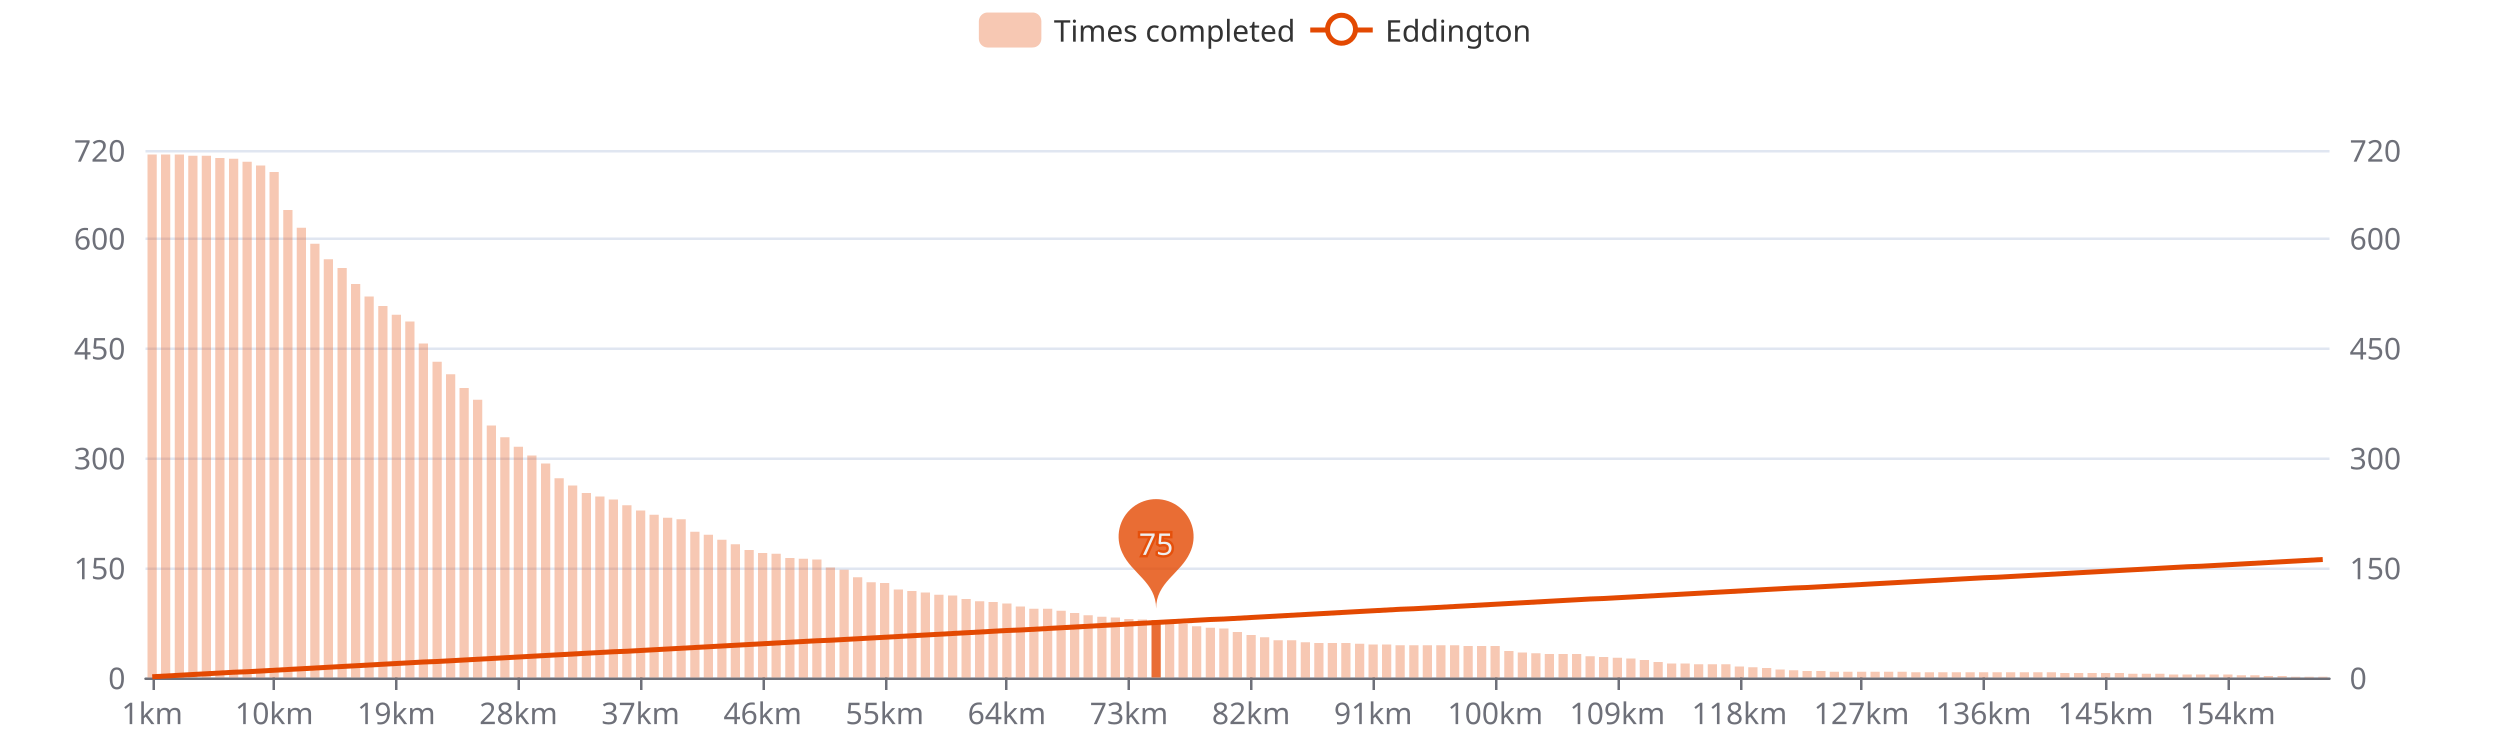
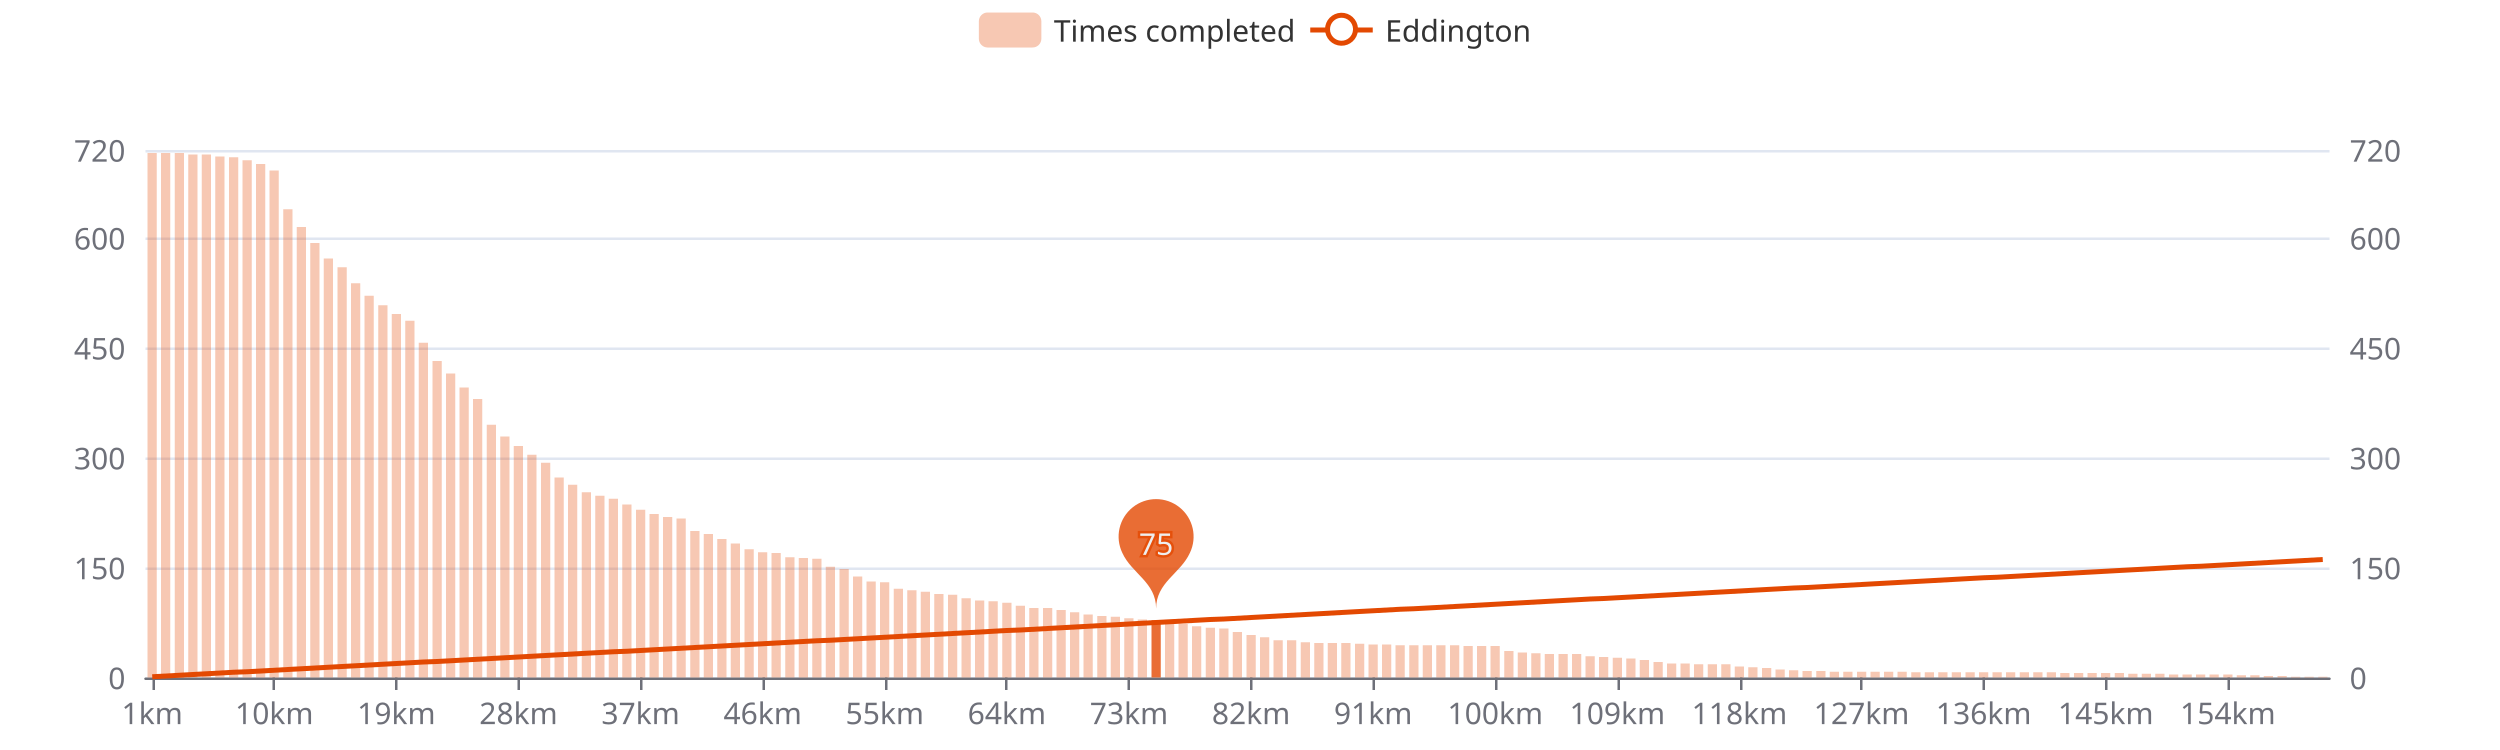
<svg xmlns="http://www.w3.org/2000/svg" width="1000" height="300" version="1.1" baseProfile="full" viewBox="0 0 1000 300">
  <rect width="1000" height="300" x="0" y="0" id="0" fill="#ffffff" />
  <path d="M58.2 271.5L931.8 271.5" fill="none" stroke="#E0E6F1" />
  <path d="M58.2 227.5L931.8 227.5" fill="none" stroke="#E0E6F1" />
  <path d="M58.2 183.5L931.8 183.5" fill="none" stroke="#E0E6F1" />
  <path d="M58.2 139.5L931.8 139.5" fill="none" stroke="#E0E6F1" />
  <path d="M58.2 95.5L931.8 95.5" fill="none" stroke="#E0E6F1" />
  <path d="M58.2 60.5L931.8 60.5" fill="none" stroke="#E0E6F1" />
  <path d="M58.2 271.5L931.8 271.5" fill="none" stroke="#6E7079" stroke-linecap="round" />
  <path d="M61.5 271L61.5 276" fill="none" stroke="#6E7079" />
  <path d="M109.5 271L109.5 276" fill="none" stroke="#6E7079" />
  <path d="M158.5 271L158.5 276" fill="none" stroke="#6E7079" />
  <path d="M207.5 271L207.5 276" fill="none" stroke="#6E7079" />
  <path d="M256.5 271L256.5 276" fill="none" stroke="#6E7079" />
  <path d="M305.5 271L305.5 276" fill="none" stroke="#6E7079" />
  <path d="M354.5 271L354.5 276" fill="none" stroke="#6E7079" />
  <path d="M402.5 271L402.5 276" fill="none" stroke="#6E7079" />
  <path d="M451.5 271L451.5 276" fill="none" stroke="#6E7079" />
  <path d="M500.5 271L500.5 276" fill="none" stroke="#6E7079" />
  <path d="M549.5 271L549.5 276" fill="none" stroke="#6E7079" />
  <path d="M598.5 271L598.5 276" fill="none" stroke="#6E7079" />
  <path d="M647.5 271L647.5 276" fill="none" stroke="#6E7079" />
  <path d="M696.5 271L696.5 276" fill="none" stroke="#6E7079" />
  <path d="M744.5 271L744.5 276" fill="none" stroke="#6E7079" />
  <path d="M793.5 271L793.5 276" fill="none" stroke="#6E7079" />
  <path d="M842.5 271L842.5 276" fill="none" stroke="#6E7079" />
  <path d="M891.5 271L891.5 276" fill="none" stroke="#6E7079" />
  <text dominant-baseline="central" text-anchor="end" style="font-size:12px;font-family:sans-serif;" transform="translate(50.16 271)" fill="#6E7079">0</text>
  <text dominant-baseline="central" text-anchor="end" style="font-size:12px;font-family:sans-serif;" transform="translate(50.16 227.0417)" fill="#6E7079">150</text>
  <text dominant-baseline="central" text-anchor="end" style="font-size:12px;font-family:sans-serif;" transform="translate(50.16 183.0833)" fill="#6E7079">300</text>
  <text dominant-baseline="central" text-anchor="end" style="font-size:12px;font-family:sans-serif;" transform="translate(50.16 139.125)" fill="#6E7079">450</text>
  <text dominant-baseline="central" text-anchor="end" style="font-size:12px;font-family:sans-serif;" transform="translate(50.16 95.1667)" fill="#6E7079">600</text>
  <text dominant-baseline="central" text-anchor="end" style="font-size:12px;font-family:sans-serif;" transform="translate(50.16 60)" fill="#6E7079">720</text>
  <text dominant-baseline="central" text-anchor="start" style="font-size:12px;font-family:sans-serif;" transform="translate(939.84 271)" fill="#6E7079">0</text>
  <text dominant-baseline="central" text-anchor="start" style="font-size:12px;font-family:sans-serif;" transform="translate(939.84 227.0417)" fill="#6E7079">150</text>
  <text dominant-baseline="central" text-anchor="start" style="font-size:12px;font-family:sans-serif;" transform="translate(939.84 183.0833)" fill="#6E7079">300</text>
  <text dominant-baseline="central" text-anchor="start" style="font-size:12px;font-family:sans-serif;" transform="translate(939.84 139.125)" fill="#6E7079">450</text>
  <text dominant-baseline="central" text-anchor="start" style="font-size:12px;font-family:sans-serif;" transform="translate(939.84 95.1667)" fill="#6E7079">600</text>
  <text dominant-baseline="central" text-anchor="start" style="font-size:12px;font-family:sans-serif;" transform="translate(939.84 60)" fill="#6E7079">720</text>
  <text dominant-baseline="central" text-anchor="middle" style="font-size:12px;font-family:sans-serif;" y="6" transform="translate(60.8733 279)" fill="#6E7079">1km</text>
  <text dominant-baseline="central" text-anchor="middle" style="font-size:12px;font-family:sans-serif;" y="6" transform="translate(109.7125 279)" fill="#6E7079">10km</text>
  <text dominant-baseline="central" text-anchor="middle" style="font-size:12px;font-family:sans-serif;" y="6" transform="translate(158.5518 279)" fill="#6E7079">19km</text>
  <text dominant-baseline="central" text-anchor="middle" style="font-size:12px;font-family:sans-serif;" y="6" transform="translate(207.3911 279)" fill="#6E7079">28km</text>
  <text dominant-baseline="central" text-anchor="middle" style="font-size:12px;font-family:sans-serif;" y="6" transform="translate(256.2303 279)" fill="#6E7079">37km</text>
  <text dominant-baseline="central" text-anchor="middle" style="font-size:12px;font-family:sans-serif;" y="6" transform="translate(305.0696 279)" fill="#6E7079">46km</text>
  <text dominant-baseline="central" text-anchor="middle" style="font-size:12px;font-family:sans-serif;" y="6" transform="translate(353.9088 279)" fill="#6E7079">55km</text>
  <text dominant-baseline="central" text-anchor="middle" style="font-size:12px;font-family:sans-serif;" y="6" transform="translate(402.7481 279)" fill="#6E7079">64km</text>
  <text dominant-baseline="central" text-anchor="middle" style="font-size:12px;font-family:sans-serif;" y="6" transform="translate(451.5873 279)" fill="#6E7079">73km</text>
  <text dominant-baseline="central" text-anchor="middle" style="font-size:12px;font-family:sans-serif;" y="6" transform="translate(500.4266 279)" fill="#6E7079">82km</text>
  <text dominant-baseline="central" text-anchor="middle" style="font-size:12px;font-family:sans-serif;" y="6" transform="translate(549.2658 279)" fill="#6E7079">91km</text>
  <text dominant-baseline="central" text-anchor="middle" style="font-size:12px;font-family:sans-serif;" y="6" transform="translate(598.1051 279)" fill="#6E7079">100km</text>
  <text dominant-baseline="central" text-anchor="middle" style="font-size:12px;font-family:sans-serif;" y="6" transform="translate(646.9443 279)" fill="#6E7079">109km</text>
  <text dominant-baseline="central" text-anchor="middle" style="font-size:12px;font-family:sans-serif;" y="6" transform="translate(695.7836 279)" fill="#6E7079">118km</text>
  <text dominant-baseline="central" text-anchor="middle" style="font-size:12px;font-family:sans-serif;" y="6" transform="translate(744.6229 279)" fill="#6E7079">127km</text>
  <text dominant-baseline="central" text-anchor="middle" style="font-size:12px;font-family:sans-serif;" y="6" transform="translate(793.4621 279)" fill="#6E7079">136km</text>
  <text dominant-baseline="central" text-anchor="middle" style="font-size:12px;font-family:sans-serif;" y="6" transform="translate(842.3014 279)" fill="#6E7079">145km</text>
  <text dominant-baseline="central" text-anchor="middle" style="font-size:12px;font-family:sans-serif;" y="6" transform="translate(891.1406 279)" fill="#6E7079">154km</text>
-   <path d="M59 271l3.7 0l0 -209.2l-3.7 0Z" fill="rgb(227,73,2)" fill-opacity="0.3" />
-   <path d="M64.4 271l3.7 0l0 -209.2l-3.7 0Z" fill="rgb(227,73,2)" fill-opacity="0.3" />
-   <path d="M69.9 271l3.7 0l0 -209.2l-3.7 0Z" fill="rgb(227,73,2)" fill-opacity="0.3" />
-   <path d="M75.3 271l3.7 0l0 -208.7l-3.7 0Z" fill="rgb(227,73,2)" fill-opacity="0.3" />
-   <path d="M80.7 271l3.7 0l0 -208.7l-3.7 0Z" fill="rgb(227,73,2)" fill-opacity="0.3" />
-   <path d="M86.1 271l3.7 0l0 -207.8l-3.7 0Z" fill="rgb(227,73,2)" fill-opacity="0.3" />
-   <path d="M91.6 271l3.7 0l0 -207.5l-3.7 0Z" fill="rgb(227,73,2)" fill-opacity="0.3" />
-   <path d="M97 271l3.7 0l0 -206.3l-3.7 0Z" fill="rgb(227,73,2)" fill-opacity="0.3" />
-   <path d="M102.4 271l3.7 0l0 -204.8l-3.7 0Z" fill="rgb(227,73,2)" fill-opacity="0.3" />
-   <path d="M107.8 271l3.7 0l0 -202.2l-3.7 0Z" fill="rgb(227,73,2)" fill-opacity="0.3" />
-   <path d="M113.3 271l3.7 0l0 -187l-3.7 0Z" fill="rgb(227,73,2)" fill-opacity="0.3" />
-   <path d="M118.7 271l3.7 0l0 -179.9l-3.7 0Z" fill="rgb(227,73,2)" fill-opacity="0.3" />
-   <path d="M124.1 271l3.7 0l0 -173.5l-3.7 0Z" fill="rgb(227,73,2)" fill-opacity="0.3" />
-   <path d="M129.5 271l3.7 0l0 -167.3l-3.7 0Z" fill="rgb(227,73,2)" fill-opacity="0.3" />
-   <path d="M135 271l3.7 0l0 -163.8l-3.7 0Z" fill="rgb(227,73,2)" fill-opacity="0.3" />
-   <path d="M140.4 271l3.7 0l0 -157.4l-3.7 0Z" fill="rgb(227,73,2)" fill-opacity="0.3" />
-   <path d="M145.8 271l3.7 0l0 -152.4l-3.7 0Z" fill="rgb(227,73,2)" fill-opacity="0.3" />
-   <path d="M151.3 271l3.7 0l0 -148.6l-3.7 0Z" fill="rgb(227,73,2)" fill-opacity="0.3" />
-   <path d="M156.7 271l3.7 0l0 -145.1l-3.7 0Z" fill="rgb(227,73,2)" fill-opacity="0.3" />
-   <path d="M162.1 271l3.7 0l0 -142.4l-3.7 0Z" fill="rgb(227,73,2)" fill-opacity="0.3" />
-   <path d="M167.5 271l3.7 0l0 -133.6l-3.7 0Z" fill="rgb(227,73,2)" fill-opacity="0.3" />
-   <path d="M173 271l3.7 0l0 -126.3l-3.7 0Z" fill="rgb(227,73,2)" fill-opacity="0.3" />
-   <path d="M178.4 271l3.7 0l0 -121.3l-3.7 0Z" fill="rgb(227,73,2)" fill-opacity="0.3" />
-   <path d="M183.8 271l3.7 0l0 -115.8l-3.7 0Z" fill="rgb(227,73,2)" fill-opacity="0.3" />
-   <path d="M189.2 271l3.7 0l0 -111.1l-3.7 0Z" fill="rgb(227,73,2)" fill-opacity="0.3" />
-   <path d="M194.7 271l3.7 0l0 -100.8l-3.7 0Z" fill="rgb(227,73,2)" fill-opacity="0.3" />
-   <path d="M200.1 271l3.7 0l0 -96.1l-3.7 0Z" fill="rgb(227,73,2)" fill-opacity="0.3" />
-   <path d="M205.5 271l3.7 0l0 -92.3l-3.7 0Z" fill="rgb(227,73,2)" fill-opacity="0.3" />
-   <path d="M210.9 271l3.7 0l0 -88.8l-3.7 0Z" fill="rgb(227,73,2)" fill-opacity="0.3" />
-   <path d="M216.4 271l3.7 0l0 -85.6l-3.7 0Z" fill="rgb(227,73,2)" fill-opacity="0.3" />
-   <path d="M221.8 271l3.7 0l0 -79.7l-3.7 0Z" fill="rgb(227,73,2)" fill-opacity="0.3" />
-   <path d="M227.2 271l3.7 0l0 -76.8l-3.7 0Z" fill="rgb(227,73,2)" fill-opacity="0.3" />
-   <path d="M232.7 271l3.7 0l0 -73.8l-3.7 0Z" fill="rgb(227,73,2)" fill-opacity="0.3" />
-   <path d="M238.1 271l3.7 0l0 -72.4l-3.7 0Z" fill="rgb(227,73,2)" fill-opacity="0.3" />
-   <path d="M243.5 271l3.7 0l0 -71.2l-3.7 0Z" fill="rgb(227,73,2)" fill-opacity="0.3" />
-   <path d="M248.9 271l3.7 0l0 -68.9l-3.7 0Z" fill="rgb(227,73,2)" fill-opacity="0.3" />
-   <path d="M254.4 271l3.7 0l0 -66.8l-3.7 0Z" fill="rgb(227,73,2)" fill-opacity="0.3" />
-   <path d="M259.8 271l3.7 0l0 -65.1l-3.7 0Z" fill="rgb(227,73,2)" fill-opacity="0.3" />
-   <path d="M265.2 271l3.7 0l0 -63.9l-3.7 0Z" fill="rgb(227,73,2)" fill-opacity="0.3" />
-   <path d="M270.6 271l3.7 0l0 -63.3l-3.7 0Z" fill="rgb(227,73,2)" fill-opacity="0.3" />
-   <path d="M276.1 271l3.7 0l0 -58.3l-3.7 0Z" fill="rgb(227,73,2)" fill-opacity="0.3" />
-   <path d="M281.5 271l3.7 0l0 -57.1l-3.7 0Z" fill="rgb(227,73,2)" fill-opacity="0.3" />
-   <path d="M286.9 271l3.7 0l0 -55.1l-3.7 0Z" fill="rgb(227,73,2)" fill-opacity="0.3" />
-   <path d="M292.3 271l3.7 0l0 -53.3l-3.7 0Z" fill="rgb(227,73,2)" fill-opacity="0.3" />
-   <path d="M297.8 271l3.7 0l0 -51l-3.7 0Z" fill="rgb(227,73,2)" fill-opacity="0.3" />
-   <path d="M303.2 271l3.7 0l0 -49.8l-3.7 0Z" fill="rgb(227,73,2)" fill-opacity="0.3" />
-   <path d="M308.6 271l3.7 0l0 -49.5l-3.7 0Z" fill="rgb(227,73,2)" fill-opacity="0.3" />
-   <path d="M314.1 271l3.7 0l0 -47.8l-3.7 0Z" fill="rgb(227,73,2)" fill-opacity="0.3" />
-   <path d="M319.5 271l3.7 0l0 -47.5l-3.7 0Z" fill="rgb(227,73,2)" fill-opacity="0.3" />
-   <path d="M324.9 271l3.7 0l0 -47.2l-3.7 0Z" fill="rgb(227,73,2)" fill-opacity="0.3" />
-   <path d="M330.3 271l3.7 0l0 -44l-3.7 0Z" fill="rgb(227,73,2)" fill-opacity="0.3" />
-   <path d="M335.8 271l3.7 0l0 -43.1l-3.7 0Z" fill="rgb(227,73,2)" fill-opacity="0.3" />
-   <path d="M341.2 271l3.7 0l0 -40.1l-3.7 0Z" fill="rgb(227,73,2)" fill-opacity="0.3" />
-   <path d="M346.6 271l3.7 0l0 -38.1l-3.7 0Z" fill="rgb(227,73,2)" fill-opacity="0.3" />
-   <path d="M352 271l3.7 0l0 -37.8l-3.7 0Z" fill="rgb(227,73,2)" fill-opacity="0.3" />
-   <path d="M357.5 271l3.7 0l0 -35.2l-3.7 0Z" fill="rgb(227,73,2)" fill-opacity="0.3" />
-   <path d="M362.9 271l3.7 0l0 -34.6l-3.7 0Z" fill="rgb(227,73,2)" fill-opacity="0.3" />
-   <path d="M368.3 271l3.7 0l0 -34l-3.7 0Z" fill="rgb(227,73,2)" fill-opacity="0.3" />
-   <path d="M373.7 271l3.7 0l0 -33.1l-3.7 0Z" fill="rgb(227,73,2)" fill-opacity="0.3" />
-   <path d="M379.2 271l3.7 0l0 -32.8l-3.7 0Z" fill="rgb(227,73,2)" fill-opacity="0.3" />
-   <path d="M384.6 271l3.7 0l0 -31.4l-3.7 0Z" fill="rgb(227,73,2)" fill-opacity="0.3" />
-   <path d="M390 271l3.7 0l0 -30.5l-3.7 0Z" fill="rgb(227,73,2)" fill-opacity="0.3" />
-   <path d="M395.4 271l3.7 0l0 -30.2l-3.7 0Z" fill="rgb(227,73,2)" fill-opacity="0.3" />
-   <path d="M400.9 271l3.7 0l0 -29.6l-3.7 0Z" fill="rgb(227,73,2)" fill-opacity="0.3" />
-   <path d="M406.3 271l3.7 0l0 -28.4l-3.7 0Z" fill="rgb(227,73,2)" fill-opacity="0.3" />
-   <path d="M411.7 271l3.7 0l0 -27.5l-3.7 0Z" fill="rgb(227,73,2)" fill-opacity="0.3" />
-   <path d="M417.2 271l3.7 0l0 -27.5l-3.7 0Z" fill="rgb(227,73,2)" fill-opacity="0.3" />
-   <path d="M422.6 271l3.7 0l0 -26.7l-3.7 0Z" fill="rgb(227,73,2)" fill-opacity="0.3" />
-   <path d="M428 271l3.7 0l0 -25.8l-3.7 0Z" fill="rgb(227,73,2)" fill-opacity="0.3" />
-   <path d="M433.4 271l3.7 0l0 -24.9l-3.7 0Z" fill="rgb(227,73,2)" fill-opacity="0.3" />
-   <path d="M438.9 271l3.7 0l0 -24.3l-3.7 0Z" fill="rgb(227,73,2)" fill-opacity="0.3" />
-   <path d="M444.3 271l3.7 0l0 -24l-3.7 0Z" fill="rgb(227,73,2)" fill-opacity="0.3" />
-   <path d="M449.7 271l3.7 0l0 -23.4l-3.7 0Z" fill="rgb(227,73,2)" fill-opacity="0.3" />
+   <path d="M59 271l3.7 0l0 -209.8l-3.7 0Z" fill="rgb(227,73,2)" fill-opacity="0.3" />
+   <path d="M64.4 271l3.7 0l0 -209.8l-3.7 0Z" fill="rgb(227,73,2)" fill-opacity="0.3" />
+   <path d="M69.9 271l3.7 0l0 -209.8l-3.7 0Z" fill="rgb(227,73,2)" fill-opacity="0.3" />
+   <path d="M75.3 271l3.7 0l0 -209.2l-3.7 0Z" fill="rgb(227,73,2)" fill-opacity="0.3" />
+   <path d="M80.7 271l3.7 0l0 -209.2l-3.7 0Z" fill="rgb(227,73,2)" fill-opacity="0.3" />
+   <path d="M86.1 271l3.7 0l0 -208.4l-3.7 0Z" fill="rgb(227,73,2)" fill-opacity="0.3" />
+   <path d="M91.6 271l3.7 0l0 -208.1l-3.7 0Z" fill="rgb(227,73,2)" fill-opacity="0.3" />
+   <path d="M97 271l3.7 0l0 -206.9l-3.7 0Z" fill="rgb(227,73,2)" fill-opacity="0.3" />
+   <path d="M102.4 271l3.7 0l0 -205.4l-3.7 0Z" fill="rgb(227,73,2)" fill-opacity="0.3" />
+   <path d="M107.8 271l3.7 0l0 -202.8l-3.7 0Z" fill="rgb(227,73,2)" fill-opacity="0.3" />
+   <path d="M113.3 271l3.7 0l0 -187.3l-3.7 0Z" fill="rgb(227,73,2)" fill-opacity="0.3" />
+   <path d="M118.7 271l3.7 0l0 -180.2l-3.7 0Z" fill="rgb(227,73,2)" fill-opacity="0.3" />
+   <path d="M124.1 271l3.7 0l0 -173.8l-3.7 0Z" fill="rgb(227,73,2)" fill-opacity="0.3" />
+   <path d="M129.5 271l3.7 0l0 -167.6l-3.7 0Z" fill="rgb(227,73,2)" fill-opacity="0.3" />
+   <path d="M135 271l3.7 0l0 -164.1l-3.7 0Z" fill="rgb(227,73,2)" fill-opacity="0.3" />
+   <path d="M140.4 271l3.7 0l0 -157.7l-3.7 0Z" fill="rgb(227,73,2)" fill-opacity="0.3" />
+   <path d="M145.8 271l3.7 0l0 -152.7l-3.7 0Z" fill="rgb(227,73,2)" fill-opacity="0.3" />
+   <path d="M151.3 271l3.7 0l0 -148.9l-3.7 0Z" fill="rgb(227,73,2)" fill-opacity="0.3" />
+   <path d="M156.7 271l3.7 0l0 -145.4l-3.7 0Z" fill="rgb(227,73,2)" fill-opacity="0.3" />
+   <path d="M162.1 271l3.7 0l0 -142.7l-3.7 0Z" fill="rgb(227,73,2)" fill-opacity="0.3" />
+   <path d="M167.5 271l3.7 0l0 -133.9l-3.7 0Z" fill="rgb(227,73,2)" fill-opacity="0.3" />
+   <path d="M173 271l3.7 0l0 -126.6l-3.7 0Z" fill="rgb(227,73,2)" fill-opacity="0.3" />
+   <path d="M178.4 271l3.7 0l0 -121.6l-3.7 0Z" fill="rgb(227,73,2)" fill-opacity="0.3" />
+   <path d="M183.8 271l3.7 0l0 -116l-3.7 0Z" fill="rgb(227,73,2)" fill-opacity="0.3" />
+   <path d="M189.2 271l3.7 0l0 -111.4l-3.7 0Z" fill="rgb(227,73,2)" fill-opacity="0.3" />
+   <path d="M194.7 271l3.7 0l0 -101.1l-3.7 0Z" fill="rgb(227,73,2)" fill-opacity="0.3" />
+   <path d="M200.1 271l3.7 0l0 -96.4l-3.7 0Z" fill="rgb(227,73,2)" fill-opacity="0.3" />
+   <path d="M205.5 271l3.7 0l0 -92.6l-3.7 0Z" fill="rgb(227,73,2)" fill-opacity="0.3" />
+   <path d="M210.9 271l3.7 0l0 -89.1l-3.7 0Z" fill="rgb(227,73,2)" fill-opacity="0.3" />
+   <path d="M216.4 271l3.7 0l0 -85.9l-3.7 0Z" fill="rgb(227,73,2)" fill-opacity="0.3" />
+   <path d="M221.8 271l3.7 0l0 -80l-3.7 0Z" fill="rgb(227,73,2)" fill-opacity="0.3" />
+   <path d="M227.2 271l3.7 0l0 -77.1l-3.7 0Z" fill="rgb(227,73,2)" fill-opacity="0.3" />
+   <path d="M232.7 271l3.7 0l0 -74.1l-3.7 0Z" fill="rgb(227,73,2)" fill-opacity="0.3" />
+   <path d="M238.1 271l3.7 0l0 -72.7l-3.7 0Z" fill="rgb(227,73,2)" fill-opacity="0.3" />
+   <path d="M243.5 271l3.7 0l0 -71.5l-3.7 0Z" fill="rgb(227,73,2)" fill-opacity="0.3" />
+   <path d="M248.9 271l3.7 0l0 -69.2l-3.7 0Z" fill="rgb(227,73,2)" fill-opacity="0.3" />
+   <path d="M254.4 271l3.7 0l0 -67.1l-3.7 0Z" fill="rgb(227,73,2)" fill-opacity="0.3" />
+   <path d="M259.8 271l3.7 0l0 -65.4l-3.7 0Z" fill="rgb(227,73,2)" fill-opacity="0.3" />
+   <path d="M265.2 271l3.7 0l0 -64.2l-3.7 0Z" fill="rgb(227,73,2)" fill-opacity="0.3" />
+   <path d="M270.6 271l3.7 0l0 -63.6l-3.7 0Z" fill="rgb(227,73,2)" fill-opacity="0.3" />
+   <path d="M276.1 271l3.7 0l0 -58.6l-3.7 0Z" fill="rgb(227,73,2)" fill-opacity="0.3" />
+   <path d="M281.5 271l3.7 0l0 -57.4l-3.7 0Z" fill="rgb(227,73,2)" fill-opacity="0.3" />
+   <path d="M286.9 271l3.7 0l0 -55.4l-3.7 0Z" fill="rgb(227,73,2)" fill-opacity="0.3" />
+   <path d="M292.3 271l3.7 0l0 -53.6l-3.7 0Z" fill="rgb(227,73,2)" fill-opacity="0.3" />
+   <path d="M297.8 271l3.7 0l0 -51.3l-3.7 0Z" fill="rgb(227,73,2)" fill-opacity="0.3" />
+   <path d="M303.2 271l3.7 0l0 -50.1l-3.7 0Z" fill="rgb(227,73,2)" fill-opacity="0.3" />
+   <path d="M308.6 271l3.7 0l0 -49.8l-3.7 0Z" fill="rgb(227,73,2)" fill-opacity="0.3" />
+   <path d="M314.1 271l3.7 0l0 -48.1l-3.7 0Z" fill="rgb(227,73,2)" fill-opacity="0.3" />
+   <path d="M319.5 271l3.7 0l0 -47.8l-3.7 0Z" fill="rgb(227,73,2)" fill-opacity="0.3" />
+   <path d="M324.9 271l3.7 0l0 -47.5l-3.7 0Z" fill="rgb(227,73,2)" fill-opacity="0.3" />
+   <path d="M330.3 271l3.7 0l0 -44.3l-3.7 0Z" fill="rgb(227,73,2)" fill-opacity="0.3" />
+   <path d="M335.8 271l3.7 0l0 -43.4l-3.7 0Z" fill="rgb(227,73,2)" fill-opacity="0.3" />
+   <path d="M341.2 271l3.7 0l0 -40.4l-3.7 0Z" fill="rgb(227,73,2)" fill-opacity="0.3" />
+   <path d="M346.6 271l3.7 0l0 -38.4l-3.7 0Z" fill="rgb(227,73,2)" fill-opacity="0.3" />
+   <path d="M352 271l3.7 0l0 -38.1l-3.7 0Z" fill="rgb(227,73,2)" fill-opacity="0.3" />
+   <path d="M357.5 271l3.7 0l0 -35.5l-3.7 0Z" fill="rgb(227,73,2)" fill-opacity="0.3" />
+   <path d="M362.9 271l3.7 0l0 -34.9l-3.7 0Z" fill="rgb(227,73,2)" fill-opacity="0.3" />
+   <path d="M368.3 271l3.7 0l0 -34.3l-3.7 0Z" fill="rgb(227,73,2)" fill-opacity="0.3" />
+   <path d="M373.7 271l3.7 0l0 -33.4l-3.7 0Z" fill="rgb(227,73,2)" fill-opacity="0.3" />
+   <path d="M379.2 271l3.7 0l0 -33.1l-3.7 0Z" fill="rgb(227,73,2)" fill-opacity="0.3" />
+   <path d="M384.6 271l3.7 0l0 -31.7l-3.7 0Z" fill="rgb(227,73,2)" fill-opacity="0.3" />
+   <path d="M390 271l3.7 0l0 -30.8l-3.7 0Z" fill="rgb(227,73,2)" fill-opacity="0.3" />
+   <path d="M395.4 271l3.7 0l0 -30.5l-3.7 0Z" fill="rgb(227,73,2)" fill-opacity="0.3" />
+   <path d="M400.9 271l3.7 0l0 -29.9l-3.7 0Z" fill="rgb(227,73,2)" fill-opacity="0.3" />
+   <path d="M406.3 271l3.7 0l0 -28.7l-3.7 0Z" fill="rgb(227,73,2)" fill-opacity="0.3" />
+   <path d="M411.7 271l3.7 0l0 -27.8l-3.7 0Z" fill="rgb(227,73,2)" fill-opacity="0.3" />
+   <path d="M417.2 271l3.7 0l0 -27.8l-3.7 0Z" fill="rgb(227,73,2)" fill-opacity="0.3" />
+   <path d="M422.6 271l3.7 0l0 -27l-3.7 0Z" fill="rgb(227,73,2)" fill-opacity="0.3" />
+   <path d="M428 271l3.7 0l0 -26.1l-3.7 0Z" fill="rgb(227,73,2)" fill-opacity="0.3" />
+   <path d="M433.4 271l3.7 0l0 -25.2l-3.7 0Z" fill="rgb(227,73,2)" fill-opacity="0.3" />
+   <path d="M438.9 271l3.7 0l0 -24.6l-3.7 0Z" fill="rgb(227,73,2)" fill-opacity="0.3" />
+   <path d="M444.3 271l3.7 0l0 -24.3l-3.7 0Z" fill="rgb(227,73,2)" fill-opacity="0.3" />
+   <path d="M449.7 271l3.7 0l0 -23.7l-3.7 0Z" fill="rgb(227,73,2)" fill-opacity="0.3" />
  <path d="M455.1 271l3.7 0l0 -23.2l-3.7 0Z" fill="rgb(227,73,2)" fill-opacity="0.3" />
  <path d="M460.6 271l3.7 0l0 -22.9l-3.7 0Z" fill="rgb(227,73,2)" fill-opacity="0.8" />
  <path d="M466 271l3.7 0l0 -22l-3.7 0Z" fill="rgb(227,73,2)" fill-opacity="0.3" />
  <path d="M471.4 271l3.7 0l0 -21.4l-3.7 0Z" fill="rgb(227,73,2)" fill-opacity="0.3" />
  <path d="M476.8 271l3.7 0l0 -20.5l-3.7 0Z" fill="rgb(227,73,2)" fill-opacity="0.3" />
  <path d="M482.3 271l3.7 0l0 -19.9l-3.7 0Z" fill="rgb(227,73,2)" fill-opacity="0.3" />
  <path d="M487.7 271l3.7 0l0 -19.6l-3.7 0Z" fill="rgb(227,73,2)" fill-opacity="0.3" />
  <path d="M493.1 271l3.7 0l0 -18.2l-3.7 0Z" fill="rgb(227,73,2)" fill-opacity="0.3" />
  <path d="M498.6 271l3.7 0l0 -17l-3.7 0Z" fill="rgb(227,73,2)" fill-opacity="0.3" />
  <path d="M504 271l3.7 0l0 -16.1l-3.7 0Z" fill="rgb(227,73,2)" fill-opacity="0.3" />
  <path d="M509.4 271l3.7 0l0 -14.9l-3.7 0Z" fill="rgb(227,73,2)" fill-opacity="0.3" />
  <path d="M514.8 271l3.7 0l0 -14.9l-3.7 0Z" fill="rgb(227,73,2)" fill-opacity="0.3" />
  <path d="M520.3 271l3.7 0l0 -14.1l-3.7 0Z" fill="rgb(227,73,2)" fill-opacity="0.3" />
  <path d="M525.7 271l3.7 0l0 -13.8l-3.7 0Z" fill="rgb(227,73,2)" fill-opacity="0.3" />
  <path d="M531.1 271l3.7 0l0 -13.8l-3.7 0Z" fill="rgb(227,73,2)" fill-opacity="0.3" />
  <path d="M536.5 271l3.7 0l0 -13.8l-3.7 0Z" fill="rgb(227,73,2)" fill-opacity="0.3" />
  <path d="M542 271l3.7 0l0 -13.5l-3.7 0Z" fill="rgb(227,73,2)" fill-opacity="0.3" />
  <path d="M547.4 271l3.7 0l0 -13.2l-3.7 0Z" fill="rgb(227,73,2)" fill-opacity="0.3" />
  <path d="M552.8 271l3.7 0l0 -13.2l-3.7 0Z" fill="rgb(227,73,2)" fill-opacity="0.3" />
  <path d="M558.2 271l3.7 0l0 -12.9l-3.7 0Z" fill="rgb(227,73,2)" fill-opacity="0.3" />
  <path d="M563.7 271l3.7 0l0 -12.9l-3.7 0Z" fill="rgb(227,73,2)" fill-opacity="0.3" />
  <path d="M569.1 271l3.7 0l0 -12.9l-3.7 0Z" fill="rgb(227,73,2)" fill-opacity="0.3" />
  <path d="M574.5 271l3.7 0l0 -12.9l-3.7 0Z" fill="rgb(227,73,2)" fill-opacity="0.3" />
  <path d="M580 271l3.7 0l0 -12.9l-3.7 0Z" fill="rgb(227,73,2)" fill-opacity="0.3" />
  <path d="M585.4 271l3.7 0l0 -12.6l-3.7 0Z" fill="rgb(227,73,2)" fill-opacity="0.3" />
  <path d="M590.8 271l3.7 0l0 -12.6l-3.7 0Z" fill="rgb(227,73,2)" fill-opacity="0.3" />
  <path d="M596.2 271l3.7 0l0 -12.6l-3.7 0Z" fill="rgb(227,73,2)" fill-opacity="0.3" />
  <path d="M601.7 271l3.7 0l0 -10.6l-3.7 0Z" fill="rgb(227,73,2)" fill-opacity="0.3" />
  <path d="M607.1 271l3.7 0l0 -10l-3.7 0Z" fill="rgb(227,73,2)" fill-opacity="0.3" />
  <path d="M612.5 271l3.7 0l0 -9.7l-3.7 0Z" fill="rgb(227,73,2)" fill-opacity="0.3" />
  <path d="M617.9 271l3.7 0l0 -9.4l-3.7 0Z" fill="rgb(227,73,2)" fill-opacity="0.3" />
  <path d="M623.4 271l3.7 0l0 -9.4l-3.7 0Z" fill="rgb(227,73,2)" fill-opacity="0.3" />
  <path d="M628.8 271l3.7 0l0 -9.4l-3.7 0Z" fill="rgb(227,73,2)" fill-opacity="0.3" />
  <path d="M634.2 271l3.7 0l0 -8.5l-3.7 0Z" fill="rgb(227,73,2)" fill-opacity="0.3" />
  <path d="M639.6 271l3.7 0l0 -8.2l-3.7 0Z" fill="rgb(227,73,2)" fill-opacity="0.3" />
  <path d="M645.1 271l3.7 0l0 -7.9l-3.7 0Z" fill="rgb(227,73,2)" fill-opacity="0.3" />
  <path d="M650.5 271l3.7 0l0 -7.6l-3.7 0Z" fill="rgb(227,73,2)" fill-opacity="0.3" />
  <path d="M655.9 271l3.7 0l0 -7l-3.7 0Z" fill="rgb(227,73,2)" fill-opacity="0.3" />
  <path d="M661.4 271l3.7 0l0 -6.2l-3.7 0Z" fill="rgb(227,73,2)" fill-opacity="0.3" />
  <path d="M666.8 271l3.7 0l0 -5.6l-3.7 0Z" fill="rgb(227,73,2)" fill-opacity="0.3" />
  <path d="M672.2 271l3.7 0l0 -5.6l-3.7 0Z" fill="rgb(227,73,2)" fill-opacity="0.3" />
  <path d="M677.6 271l3.7 0l0 -5.3l-3.7 0Z" fill="rgb(227,73,2)" fill-opacity="0.3" />
  <path d="M683.1 271l3.7 0l0 -5.3l-3.7 0Z" fill="rgb(227,73,2)" fill-opacity="0.3" />
  <path d="M688.5 271l3.7 0l0 -5.3l-3.7 0Z" fill="rgb(227,73,2)" fill-opacity="0.3" />
  <path d="M693.9 271l3.7 0l0 -4.4l-3.7 0Z" fill="rgb(227,73,2)" fill-opacity="0.3" />
  <path d="M699.3 271l3.7 0l0 -4.1l-3.7 0Z" fill="rgb(227,73,2)" fill-opacity="0.3" />
  <path d="M704.8 271l3.7 0l0 -3.8l-3.7 0Z" fill="rgb(227,73,2)" fill-opacity="0.3" />
  <path d="M710.2 271l3.7 0l0 -3.2l-3.7 0Z" fill="rgb(227,73,2)" fill-opacity="0.3" />
  <path d="M715.6 271l3.7 0l0 -2.9l-3.7 0Z" fill="rgb(227,73,2)" fill-opacity="0.3" />
  <path d="M721 271l3.7 0l0 -2.6l-3.7 0Z" fill="rgb(227,73,2)" fill-opacity="0.3" />
  <path d="M726.5 271l3.7 0l0 -2.6l-3.7 0Z" fill="rgb(227,73,2)" fill-opacity="0.3" />
  <path d="M731.9 271l3.7 0l0 -2.3l-3.7 0Z" fill="rgb(227,73,2)" fill-opacity="0.3" />
  <path d="M737.3 271l3.7 0l0 -2.3l-3.7 0Z" fill="rgb(227,73,2)" fill-opacity="0.3" />
  <path d="M742.8 271l3.7 0l0 -2.3l-3.7 0Z" fill="rgb(227,73,2)" fill-opacity="0.3" />
  <path d="M748.2 271l3.7 0l0 -2.3l-3.7 0Z" fill="rgb(227,73,2)" fill-opacity="0.3" />
  <path d="M753.6 271l3.7 0l0 -2.3l-3.7 0Z" fill="rgb(227,73,2)" fill-opacity="0.3" />
  <path d="M759 271l3.7 0l0 -2.3l-3.7 0Z" fill="rgb(227,73,2)" fill-opacity="0.3" />
  <path d="M764.5 271l3.7 0l0 -2.1l-3.7 0Z" fill="rgb(227,73,2)" fill-opacity="0.3" />
  <path d="M769.9 271l3.7 0l0 -2.1l-3.7 0Z" fill="rgb(227,73,2)" fill-opacity="0.3" />
  <path d="M775.3 271l3.7 0l0 -2.1l-3.7 0Z" fill="rgb(227,73,2)" fill-opacity="0.3" />
  <path d="M780.7 271l3.7 0l0 -2.1l-3.7 0Z" fill="rgb(227,73,2)" fill-opacity="0.3" />
  <path d="M786.2 271l3.7 0l0 -2.1l-3.7 0Z" fill="rgb(227,73,2)" fill-opacity="0.3" />
  <path d="M791.6 271l3.7 0l0 -2.1l-3.7 0Z" fill="rgb(227,73,2)" fill-opacity="0.3" />
  <path d="M797 271l3.7 0l0 -2.1l-3.7 0Z" fill="rgb(227,73,2)" fill-opacity="0.3" />
  <path d="M802.4 271l3.7 0l0 -2.1l-3.7 0Z" fill="rgb(227,73,2)" fill-opacity="0.3" />
  <path d="M807.9 271l3.7 0l0 -2.1l-3.7 0Z" fill="rgb(227,73,2)" fill-opacity="0.3" />
  <path d="M813.3 271l3.7 0l0 -2.1l-3.7 0Z" fill="rgb(227,73,2)" fill-opacity="0.3" />
  <path d="M818.7 271l3.7 0l0 -2.1l-3.7 0Z" fill="rgb(227,73,2)" fill-opacity="0.3" />
  <path d="M824.1 271l3.7 0l0 -1.8l-3.7 0Z" fill="rgb(227,73,2)" fill-opacity="0.3" />
  <path d="M829.6 271l3.7 0l0 -1.8l-3.7 0Z" fill="rgb(227,73,2)" fill-opacity="0.3" />
  <path d="M835 271l3.7 0l0 -1.8l-3.7 0Z" fill="rgb(227,73,2)" fill-opacity="0.3" />
  <path d="M840.4 271l3.7 0l0 -1.8l-3.7 0Z" fill="rgb(227,73,2)" fill-opacity="0.3" />
  <path d="M845.9 271l3.7 0l0 -1.8l-3.7 0Z" fill="rgb(227,73,2)" fill-opacity="0.3" />
  <path d="M851.3 271l3.7 0l0 -1.5l-3.7 0Z" fill="rgb(227,73,2)" fill-opacity="0.3" />
  <path d="M856.7 271l3.7 0l0 -1.5l-3.7 0Z" fill="rgb(227,73,2)" fill-opacity="0.3" />
  <path d="M862.1 271l3.7 0l0 -1.5l-3.7 0Z" fill="rgb(227,73,2)" fill-opacity="0.3" />
  <path d="M867.6 271l3.7 0l0 -1.2l-3.7 0Z" fill="rgb(227,73,2)" fill-opacity="0.3" />
  <path d="M873 271l3.7 0l0 -1.2l-3.7 0Z" fill="rgb(227,73,2)" fill-opacity="0.3" />
  <path d="M878.4 271l3.7 0l0 -1.2l-3.7 0Z" fill="rgb(227,73,2)" fill-opacity="0.3" />
  <path d="M883.8 271l3.7 0l0 -1.2l-3.7 0Z" fill="rgb(227,73,2)" fill-opacity="0.3" />
  <path d="M889.3 271l3.7 0l0 -1.2l-3.7 0Z" fill="rgb(227,73,2)" fill-opacity="0.3" />
  <path d="M894.7 271l3.7 0l0 -0.9l-3.7 0Z" fill="rgb(227,73,2)" fill-opacity="0.3" />
  <path d="M900.1 271l3.7 0l0 -0.9l-3.7 0Z" fill="rgb(227,73,2)" fill-opacity="0.3" />
  <path d="M905.5 271l3.7 0l0 -0.6l-3.7 0Z" fill="rgb(227,73,2)" fill-opacity="0.3" />
  <path d="M911 271l3.7 0l0 -0.6l-3.7 0Z" fill="rgb(227,73,2)" fill-opacity="0.3" />
  <path d="M916.4 271l3.7 0l0 -0.3l-3.7 0Z" fill="rgb(227,73,2)" fill-opacity="0.3" />
  <path d="M921.8 271l3.7 0l0 -0.3l-3.7 0Z" fill="rgb(227,73,2)" fill-opacity="0.3" />
  <path d="M927.3 271l3.7 0l0 -0.3l-3.7 0Z" fill="rgb(227,73,2)" fill-opacity="0.3" />
  <path d="M-5 -5l226.9 0l0 24l-226.9 0Z" transform="translate(391.54 5)" fill="rgb(0,0,0)" fill-opacity="0" stroke="#ccc" stroke-width="0" />
  <path d="M3.5 0L21.5 0A3.5 3.5 0 0 1 25 3.5L25 10.5A3.5 3.5 0 0 1 21.5 14L3.5 14A3.5 3.5 0 0 1 0 10.5L0 3.5A3.5 3.5 0 0 1 3.5 0" transform="translate(391.54 5)" fill="rgb(227,73,2)" fill-opacity="0.3" />
  <text dominant-baseline="central" text-anchor="start" style="font-size:12px;font-family:sans-serif;" xml:space="preserve" x="30" y="7" transform="translate(391.54 5)" fill="#333">Times completed</text>
  <path d="M0 7L25 7" transform="translate(524.1 5)" fill="#000" stroke="#E34902" stroke-width="2" stroke-linecap="butt" stroke-miterlimit="10" />
  <path d="M18.1 7A5.6 5.6 0 1 1 18.1 6.4A5.6 5.6 0 0 1 18.1 7" transform="translate(524.1 5)" fill="#fff" stroke="#E34902" stroke-width="2" stroke-linecap="butt" stroke-miterlimit="10" />
  <text dominant-baseline="central" text-anchor="start" style="font-size:12px;font-family:sans-serif;" x="30" y="7" transform="translate(524.1 5)" fill="#333">Eddington</text>
  <path d="M-0.54 -0.89A0.6 0.6 0 1 1 0.54 -0.89C0.39 -0.56 0 -0.42 0 0C0 -0.42 -0.39 -0.56 -0.54 -0.89Z" transform="matrix(25,0,0,25,462.4405,243.4347)" fill="rgb(227,73,2)" fill-opacity="0.8" />
  <text dominant-baseline="central" text-anchor="middle" style="font-size:12px;font-family:sans-serif;" transform="translate(462.4405 217.2919)" fill="#eee" stroke="rgb(227,73,2)" stroke-width="2" paint-order="stroke" stroke-opacity="0.8" stroke-miterlimit="2">75</text>
  <g clip-path="url(#zr0-c0)">
    <path d="M60.9 270.7L66.3 270.4L71.7 270.1L77.2 269.8L82.6 269.5L88 269.2L93.4 268.9L98.9 268.7L104.3 268.4L109.7 268.1L115.1 267.8L120.6 267.5L126 267.2L131.4 266.9L136.8 266.6L142.3 266.3L147.7 266L153.1 265.7L158.6 265.4L164 265.1L169.4 264.8L174.8 264.6L180.3 264.3L185.7 264L191.1 263.7L196.5 263.4L202 263.1L207.4 262.8L212.8 262.5L218.2 262.2L223.7 261.9L229.1 261.6L234.5 261.3L240 261L245.4 260.7L250.8 260.5L256.2 260.2L261.7 259.9L267.1 259.6L272.5 259.3L277.9 259L283.4 258.7L288.8 258.4L294.2 258.1L299.6 257.8L305.1 257.5L310.5 257.2L315.9 256.9L321.3 256.6L326.8 256.3L332.2 256.1L337.6 255.8L343.1 255.5L348.5 255.2L353.9 254.9L359.3 254.6L364.8 254.3L370.2 254L375.6 253.7L381 253.4L386.5 253.1L391.9 252.8L397.3 252.5L402.7 252.2L408.2 252L413.6 251.7L419 251.4L424.5 251.1L429.9 250.8L435.3 250.5L440.7 250.2L446.2 249.9L451.6 249.6L457 249.3L462.4 249L467.9 248.7L473.3 248.4L478.7 248.1L484.1 247.8L489.6 247.6L495 247.3L500.4 247L505.9 246.7L511.3 246.4L516.7 246.1L522.1 245.8L527.6 245.5L533 245.2L538.4 244.9L543.8 244.6L549.3 244.3L554.7 244L560.1 243.7L565.5 243.5L571 243.2L576.4 242.9L581.8 242.6L587.3 242.3L592.7 242L598.1 241.7L603.5 241.4L609 241.1L614.4 240.8L619.8 240.5L625.2 240.2L630.7 239.9L636.1 239.6L641.5 239.4L646.9 239.1L652.4 238.8L657.8 238.5L663.2 238.2L668.7 237.9L674.1 237.6L679.5 237.3L684.9 237L690.4 236.7L695.8 236.4L701.2 236.1L706.6 235.8L712.1 235.5L717.5 235.2L722.9 235L728.3 234.7L733.8 234.4L739.2 234.1L744.6 233.8L750 233.5L755.5 233.2L760.9 232.9L766.3 232.6L771.8 232.3L777.2 232L782.6 231.7L788 231.4L793.5 231.1L798.9 230.9L804.3 230.6L809.7 230.3L815.2 230L820.6 229.7L826 229.4L831.4 229.1L836.9 228.8L842.3 228.5L847.7 228.2L853.2 227.9L858.6 227.6L864 227.3L869.4 227L874.9 226.7L880.3 226.5L885.7 226.2L891.1 225.9L896.6 225.6L902 225.3L907.4 225L912.8 224.7L918.3 224.4L923.7 224.1L929.1 223.8" fill="none" stroke="#E34902" stroke-width="2" stroke-linejoin="bevel" />
  </g>
  <defs>
    <clipPath id="zr0-c0">
      <path d="M57 59l876 0l0 213l-876 0Z" fill="#000" />
    </clipPath>
  </defs>
</svg>
